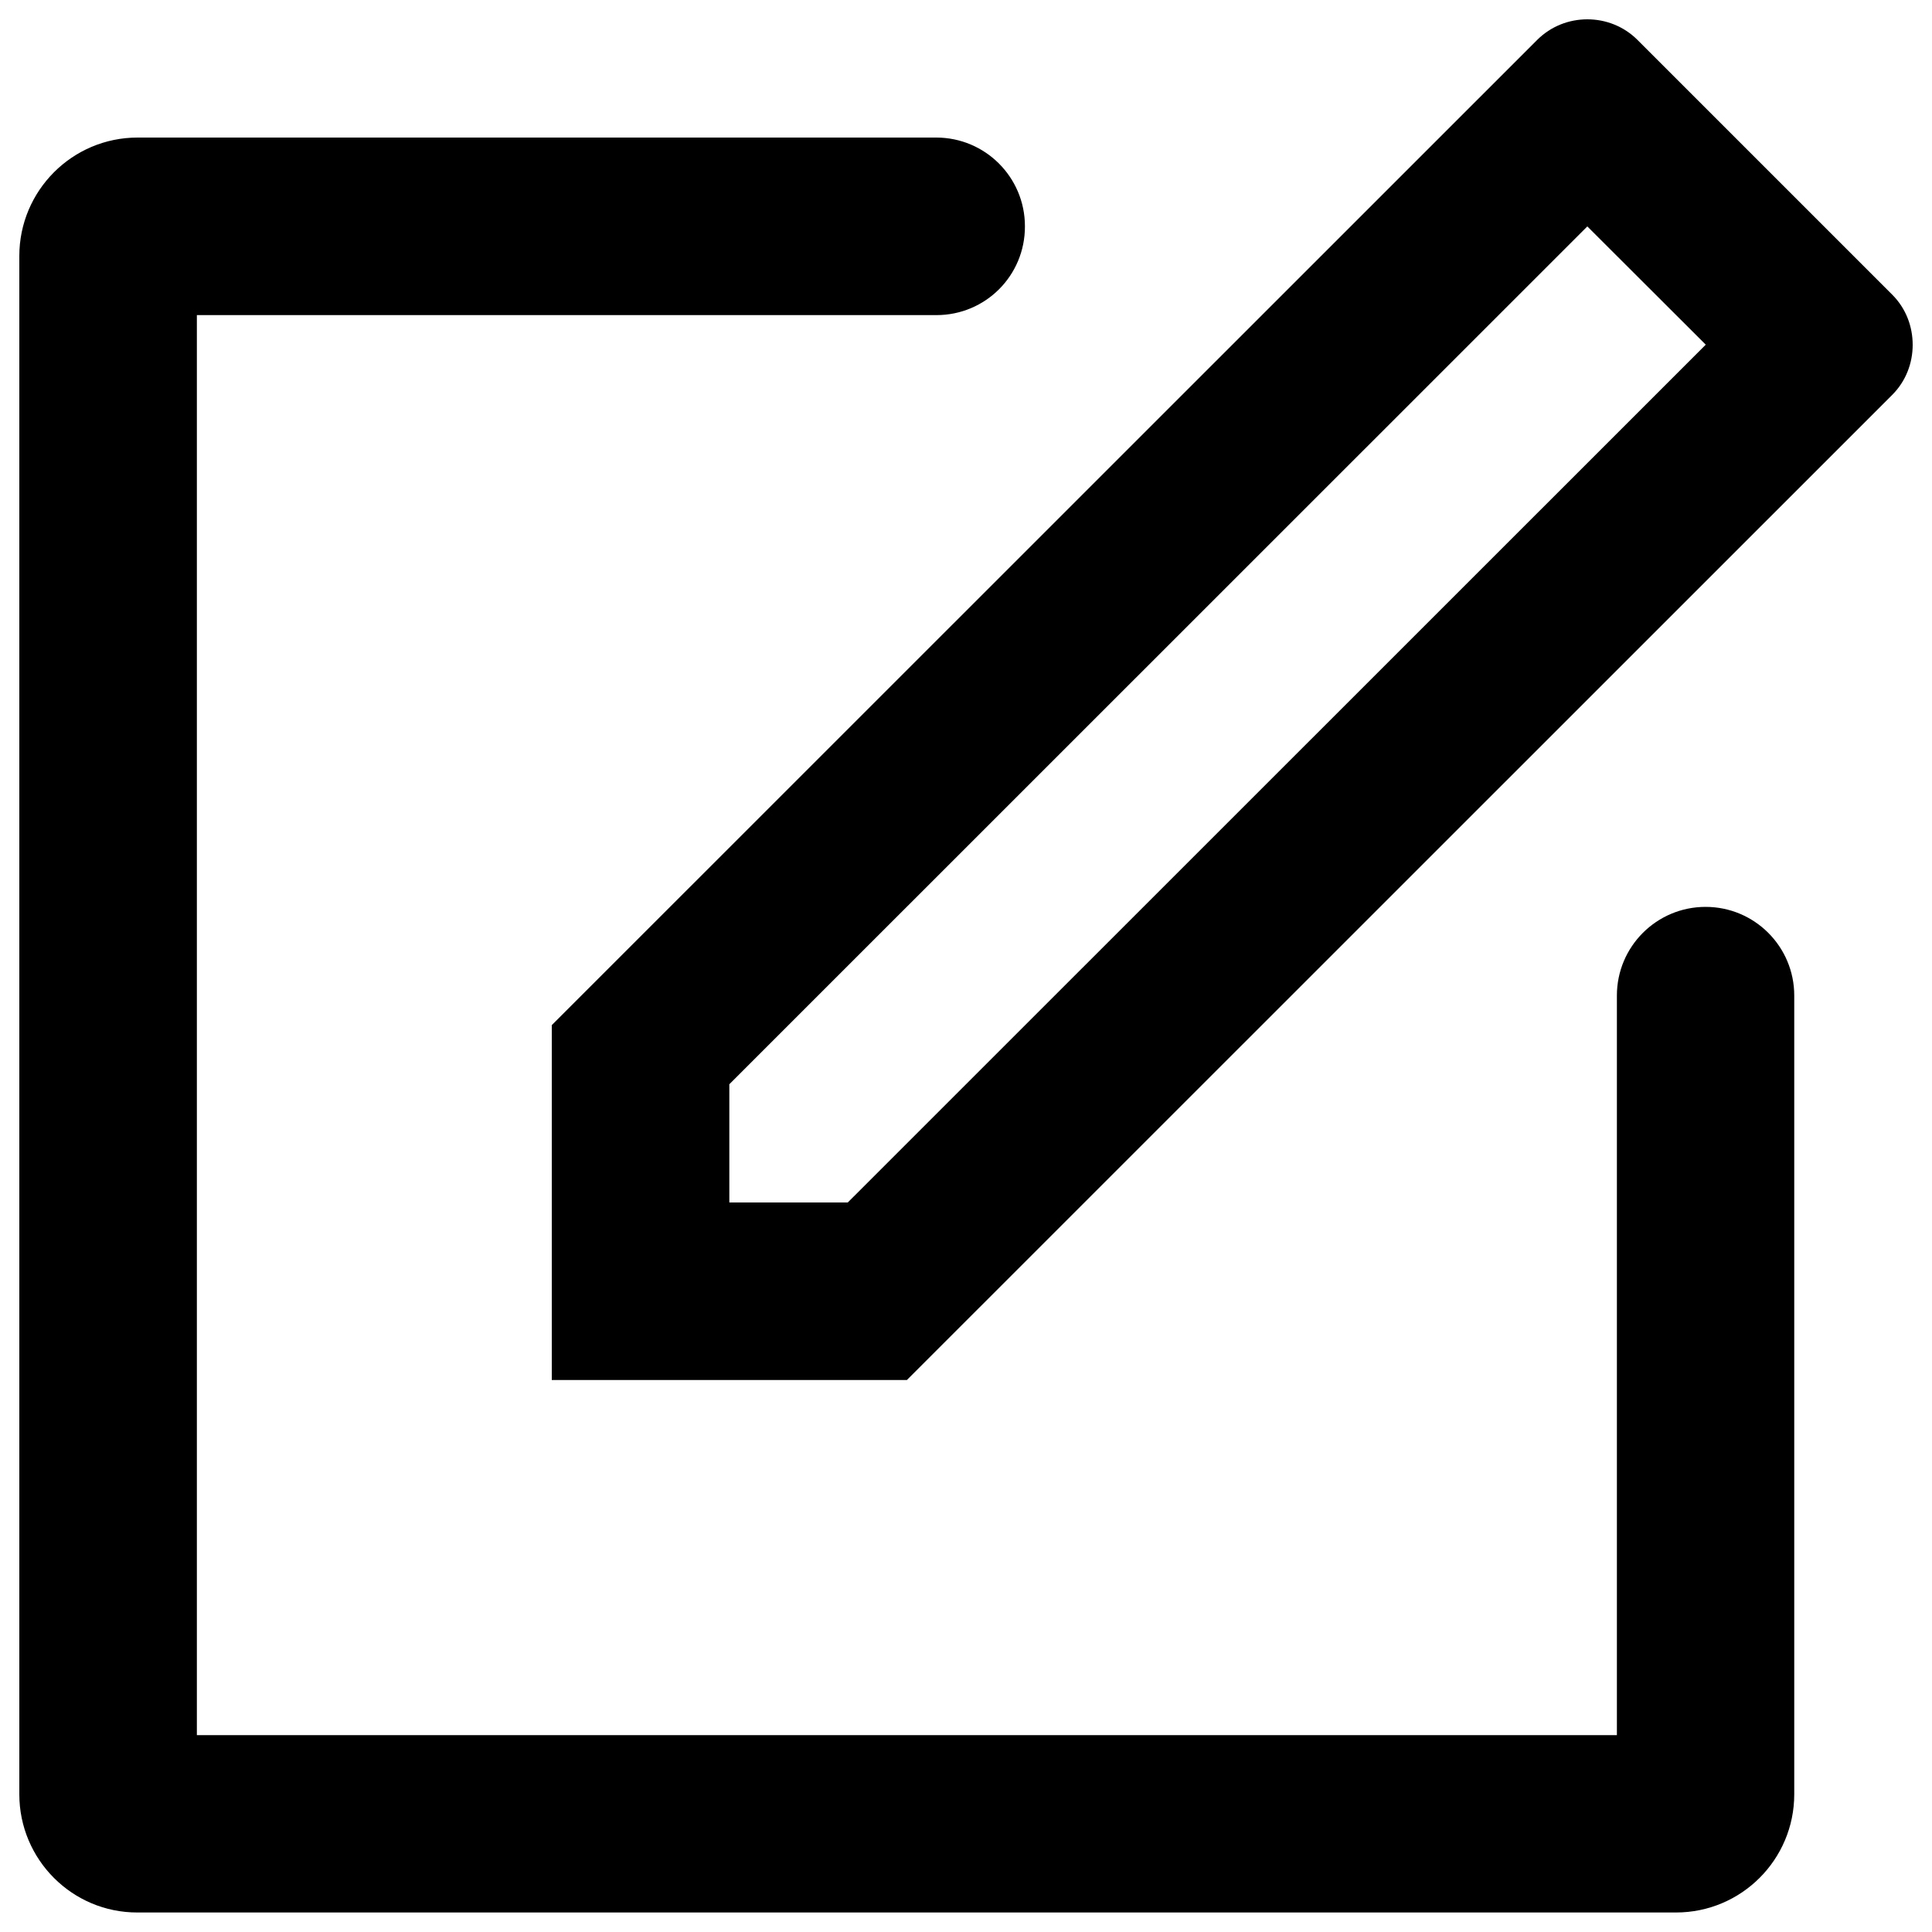
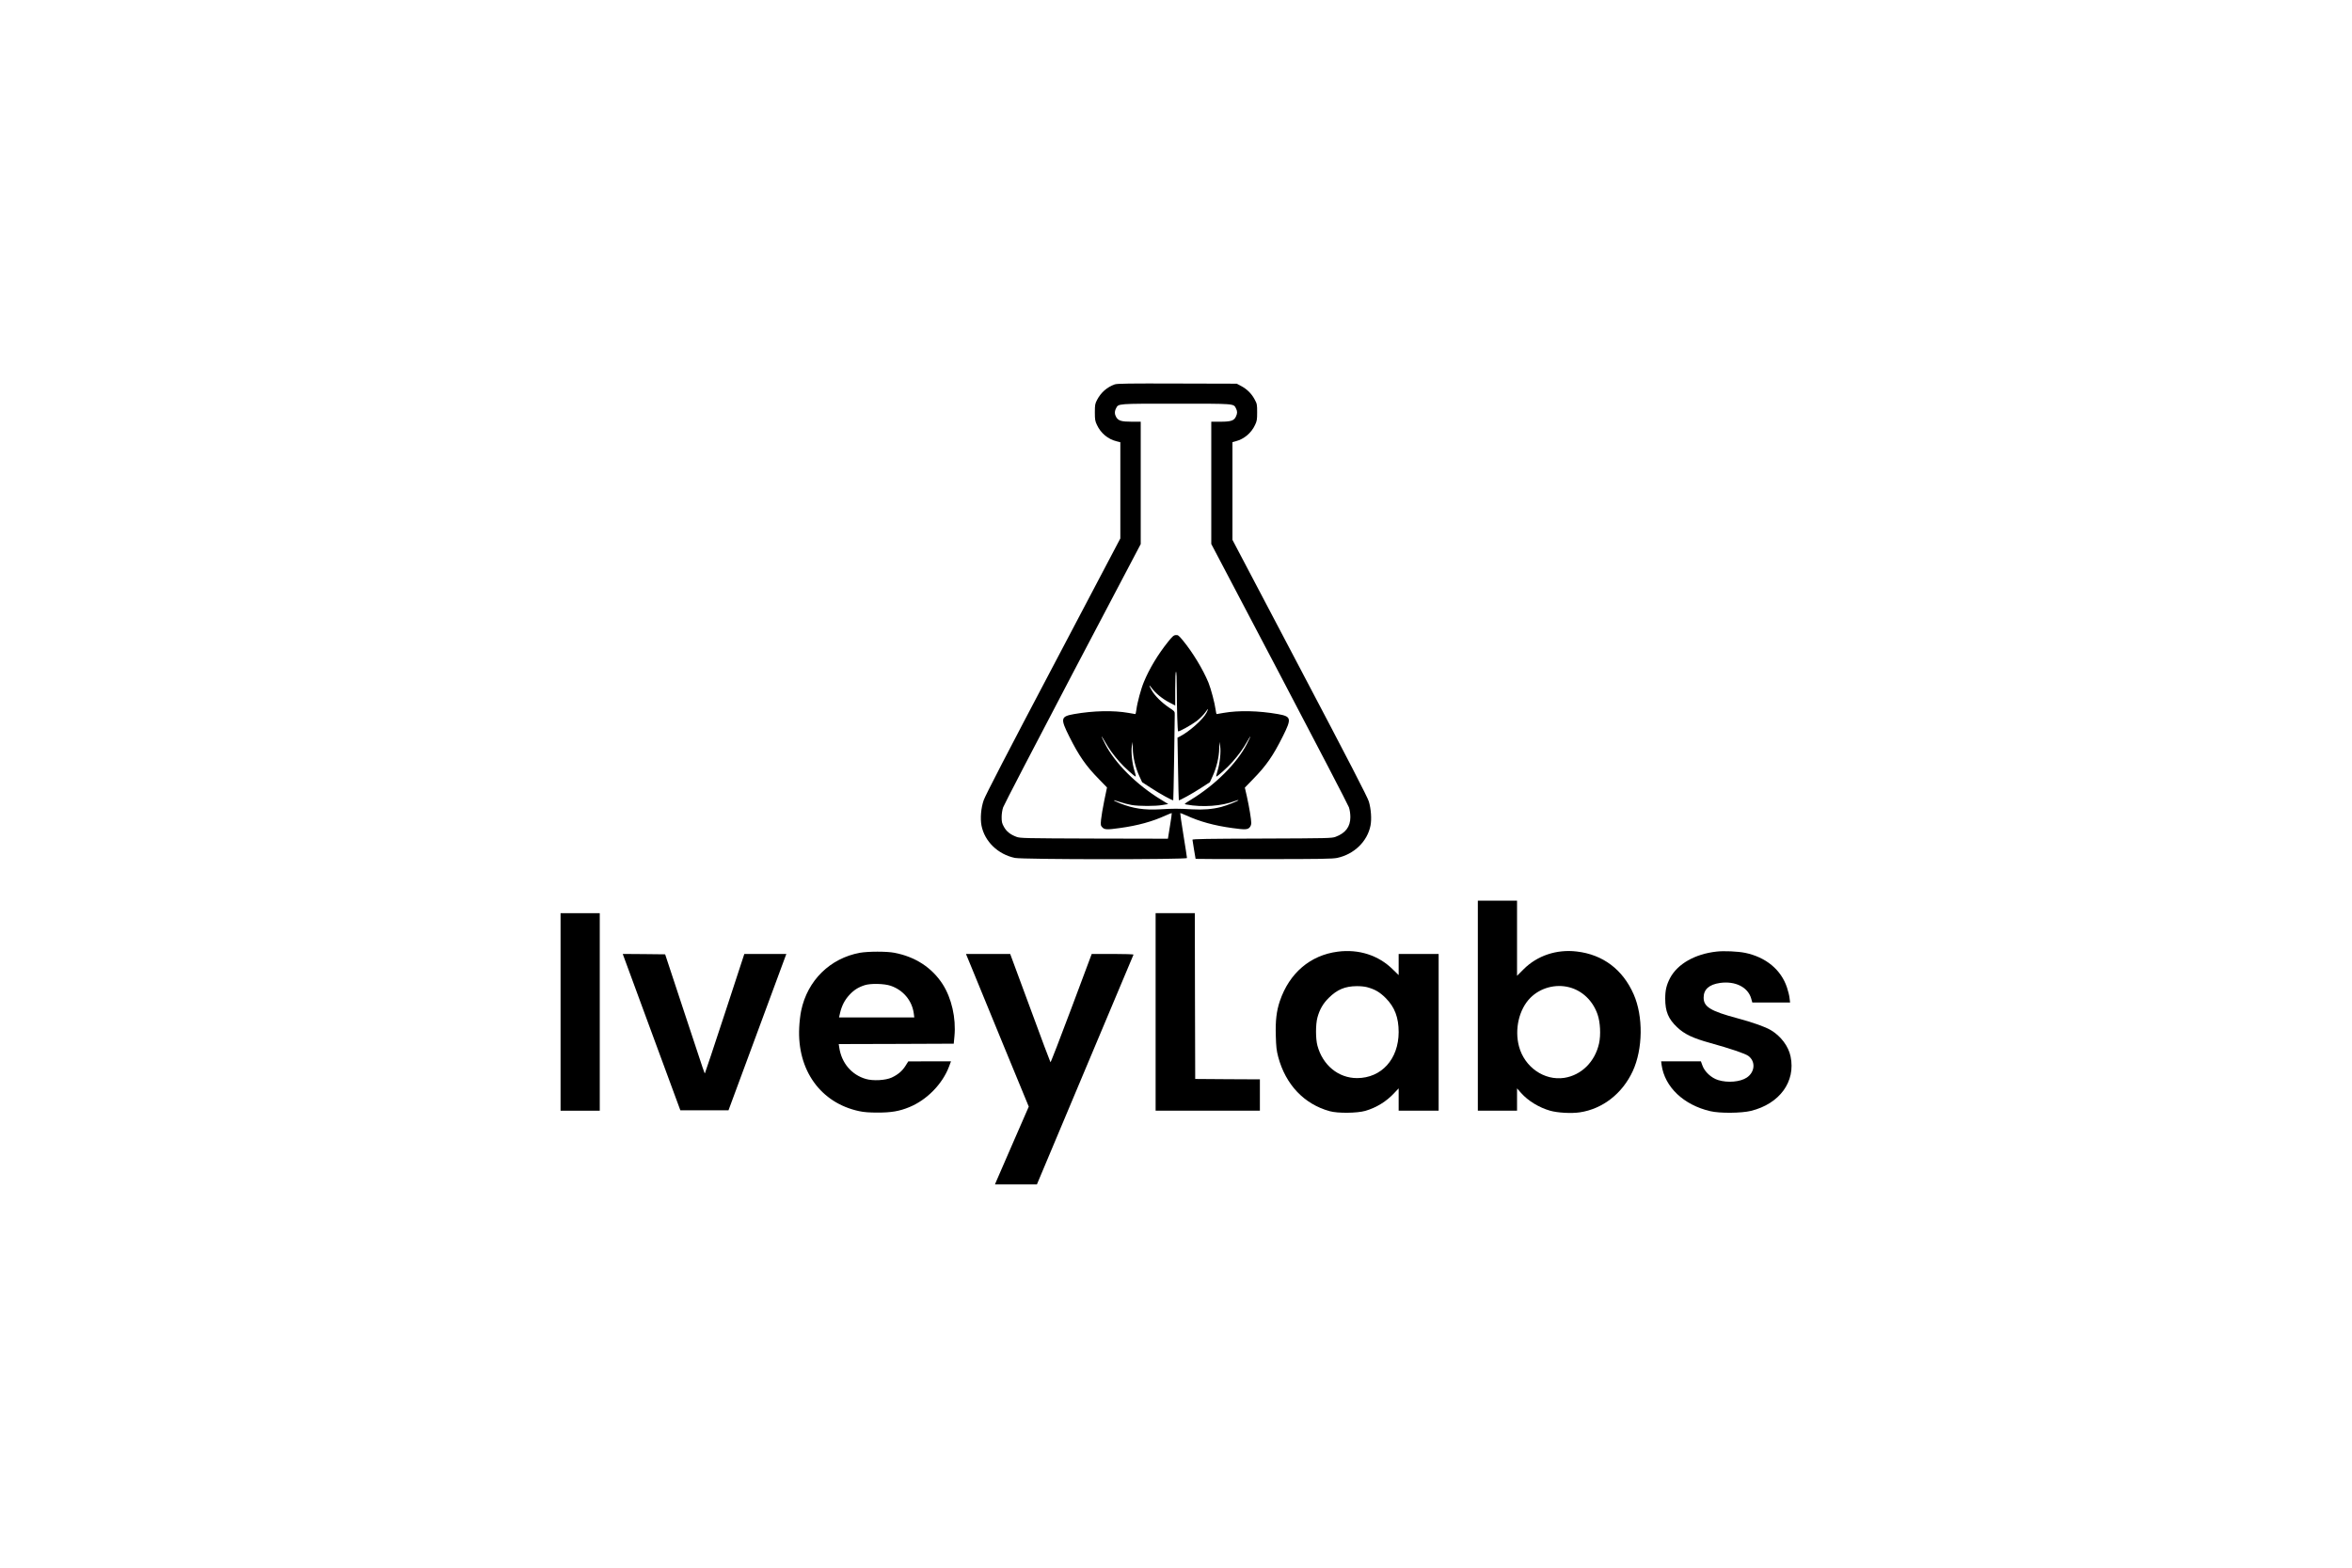
- <svg xmlns="http://www.w3.org/2000/svg" version="1.1" x="0px" y="0px" viewBox="0 0 1000 1000" enable-background="new 0 0 1000 1000" xml:space="preserve">
-   <g>
-     <path d="M979.4,204.4l-510,509.9H285.6V530.6l510-509.9c7.2-7.2,16.6-10.7,26-10.7c9.4,0,18.8,3.5,26,10.7l131.8,131.8c7.2,7.2,10.6,16.6,10.6,26C990,187.9,986.5,197.3,979.4,204.4L979.4,204.4L979.4,204.4z M821.6,117.2l-444.1,444v61.2h61.3l444.1-444L821.6,117.2L821.6,117.2z M484.7,163.1H101.9v735h735V515.3c0-25.4,20.6-45.9,45.9-45.9c25.4,0,45.9,20.6,45.9,45.9v413.4c0,33.8-27.4,61.2-61.2,61.2H71.2C37.4,990,10,962.5,10,928.7V132.5c0-33.8,27.4-61.3,61.2-61.3h413.4c25.4,0,45.9,20.6,45.9,45.9C530.6,142.6,510.1,163.1,484.7,163.1L484.7,163.1L484.7,163.1z" />
+ <svg xmlns="http://www.w3.org/2000/svg" version="1.0" width="3000pt" height="2000pt" viewBox="0 0 3000 2000" preserveAspectRatio="xMidYMid meet">
+   <g transform="translate(0,2000) scale(0.1,-0.1)" fill="#000000" stroke="none">
+     <path d="M14218 15096 c-99 -36 -175 -103 -225 -198 -25 -48 -28 -63 -28 -158 0 -93 3 -112 27 -162 49 -105 140 -181 251 -208 l47 -12 0 -614 0 -613 -857 -1628 c-568 -1077 -868 -1656 -886 -1712 -35 -101 -45 -231 -28 -323 40 -203 209 -367 426 -413 102 -21 2195 -22 2195 -1 0 7 -20 139 -45 292 -25 153 -43 279 -41 281 1 2 37 -12 79 -31 171 -78 357 -129 585 -160 159 -22 194 -21 220 7 14 15 22 36 22 58 0 47 -26 202 -56 338 l-26 113 104 107 c167 170 255 296 379 544 116 232 111 256 -61 287 -245 43 -501 49 -694 15 -45 -8 -84 -15 -87 -15 -4 0 -10 26 -14 58 -10 79 -59 264 -90 341 -71 173 -205 393 -330 544 -51 61 -60 68 -88 65 -27 -2 -43 -17 -100 -88 -128 -160 -237 -341 -307 -511 -36 -85 -85 -267 -95 -351 -4 -32 -10 -58 -14 -58 -3 0 -42 7 -87 15 -193 34 -449 28 -694 -15 -172 -31 -177 -55 -61 -287 124 -247 212 -374 378 -543 l103 -106 -35 -168 c-19 -93 -37 -202 -41 -243 -6 -68 -5 -76 16 -98 28 -30 61 -32 222 -9 228 31 414 82 585 160 42 19 78 33 79 31 2 -2 -8 -76 -23 -165 l-26 -162 -941 2 c-892 3 -944 4 -991 22 -78 29 -128 69 -160 128 -25 44 -29 64 -29 123 0 41 8 93 19 125 10 30 409 798 886 1707 l869 1652 0 781 0 780 -116 0 c-130 0 -169 12 -197 59 -21 36 -22 73 -2 111 32 62 7 60 765 60 758 0 733 2 765 -60 19 -37 19 -64 -1 -105 -24 -52 -64 -65 -198 -65 l-116 0 0 -780 0 -780 869 -1653 c477 -908 877 -1677 887 -1707 11 -34 18 -82 18 -125 0 -122 -62 -204 -189 -251 -47 -18 -98 -19 -937 -22 -692 -2 -888 -5 -888 -15 0 -6 9 -64 20 -127 11 -63 20 -116 20 -117 0 -2 390 -3 868 -3 724 0 879 3 937 15 217 46 386 210 426 413 16 83 7 210 -21 306 -17 56 -253 514 -882 1708 l-858 1631 0 623 0 623 43 12 c107 28 197 105 245 207 24 50 27 69 27 162 0 100 -1 108 -34 168 -39 72 -97 129 -173 169 l-53 28 -760 2 c-608 2 -767 0 -797 -11z m792 -3893 c1 -247 9 -525 17 -533 8 -9 167 79 236 131 37 28 85 76 107 106 45 63 50 63 19 0 -43 -84 -218 -240 -337 -301 l-33 -17 7 -397 c4 -218 8 -399 10 -401 6 -7 174 85 282 156 l114 74 35 76 c49 106 83 247 84 352 l1 86 11 -55 c12 -68 -3 -217 -33 -314 -12 -37 -19 -70 -17 -73 8 -7 148 119 208 188 81 93 134 166 184 255 59 103 57 86 -2 -29 -127 -246 -401 -519 -710 -708 -93 -57 -93 -57 -60 -63 204 -38 454 -20 619 45 27 10 47 15 44 10 -8 -12 -150 -68 -220 -86 -114 -29 -226 -38 -371 -30 -180 10 -239 10 -410 0 -201 -11 -341 10 -508 76 -104 42 -107 53 -4 18 45 -15 114 -33 152 -39 94 -16 303 -16 393 0 l73 12 -93 57 c-310 189 -584 461 -711 708 -59 115 -61 132 -2 29 50 -89 103 -162 184 -255 60 -69 200 -195 208 -188 2 3 -5 36 -17 73 -30 97 -45 246 -33 314 l11 55 1 -86 c1 -105 35 -246 84 -352 l35 -76 114 -74 c109 -72 275 -163 283 -156 1 2 7 238 11 524 4 286 8 540 8 564 1 45 1 45 -74 95 -94 64 -180 149 -219 218 -39 67 -40 83 -2 32 45 -64 139 -141 223 -184 l78 -41 0 215 c0 137 4 216 10 216 6 0 10 -83 10 -227z" />
+     <path d="M18850 7170 l0 -1340 250 0 250 0 0 143 0 142 51 -58 c89 -101 230 -187 371 -227 95 -27 269 -37 378 -21 291 43 543 239 676 526 130 282 135 698 12 979 -139 317 -392 508 -726 547 -257 31 -506 -53 -679 -227 l-83 -83 0 479 0 480 -250 0 -250 0 0 -1340z m1165 235 c168 -44 301 -171 362 -346 35 -100 43 -263 19 -371 -52 -234 -225 -405 -444 -439 -255 -38 -506 136 -577 401 -59 220 1 476 146 621 127 127 319 179 494 134z" />
+     <path d="M7150 7090 l0 -1260 250 0 250 0 0 1260 0 1260 -250 0 -250 0 0 -1260z" />
+     <path d="M14740 7090 l0 -1260 665 0 665 0 0 200 0 200 -412 2 -413 3 -3 1058 -2 1057 -250 0 -250 0 0 -1260z" />
+     <path d="M17063 7859 c-350 -45 -617 -273 -738 -629 -43 -127 -58 -253 -52 -443 4 -144 9 -188 31 -272 95 -353 330 -601 656 -691 102 -29 349 -26 455 4 141 41 270 120 372 231 l53 56 0 -142 0 -143 255 0 255 0 0 1000 0 1000 -255 0 -255 0 0 -135 0 -135 -74 72 c-182 181 -435 262 -703 227z m374 -453 c100 -27 162 -63 237 -138 116 -116 166 -249 166 -436 -1 -344 -219 -585 -530 -586 -238 0 -438 163 -506 414 -24 88 -24 271 0 359 28 103 72 179 145 251 107 106 208 148 356 149 44 1 103 -5 132 -13z" />
+     <path d="M21894 7860 c-275 -31 -496 -157 -592 -337 -46 -89 -62 -155 -62 -263 0 -164 40 -259 151 -364 94 -90 203 -141 420 -201 262 -73 445 -135 488 -165 96 -70 87 -206 -18 -277 -83 -56 -244 -70 -366 -32 -87 27 -173 106 -201 187 l-19 52 -253 0 -254 0 6 -47 c40 -281 281 -510 621 -589 122 -29 397 -26 520 4 365 91 571 373 504 694 -27 131 -124 260 -252 336 -70 42 -234 100 -425 151 -344 92 -432 146 -432 264 0 105 70 167 209 187 194 27 355 -53 397 -197 l15 -53 241 0 241 0 -7 56 c-3 31 -18 92 -33 136 -75 227 -269 387 -534 442 -94 19 -271 27 -365 16z" />
+     <path d="M10969 7845 c-381 -70 -670 -353 -750 -739 -11 -50 -22 -147 -25 -216 -27 -543 274 -962 766 -1066 60 -13 129 -18 235 -18 173 0 275 17 402 69 224 91 424 295 508 518 l25 67 -273 0 -272 -1 -35 -56 c-42 -67 -97 -113 -176 -150 -78 -36 -238 -45 -330 -18 -181 52 -310 203 -339 400 l-7 45 733 2 734 3 9 95 c22 231 -36 486 -151 665 -138 212 -348 349 -616 400 -99 19 -333 18 -438 0z m391 -421 c160 -54 273 -189 295 -351 l7 -53 -480 0 -480 0 14 61 c21 88 58 161 116 224 57 63 113 99 196 126 75 25 250 21 332 -7z" />
+     <path d="M8310 6833 l368 -998 307 0 307 0 344 930 c189 512 355 960 369 998 l25 67 -268 0 -268 0 -248 -757 c-137 -417 -251 -760 -254 -763 -6 -7 11 -57 -262 770 l-246 745 -271 3 -270 2 367 -997z" />
+     <path d="M12394 7653 c40 -98 220 -536 400 -975 l328 -796 -198 -454 c-108 -249 -205 -472 -215 -495 l-18 -43 267 0 268 0 614 1461 c338 804 617 1465 618 1470 2 5 -114 9 -265 9 l-268 0 -260 -695 c-143 -382 -263 -691 -266 -687 -4 4 -121 316 -260 695 l-254 687 -282 0 -282 0 73 -177z" />
  </g>
</svg>
